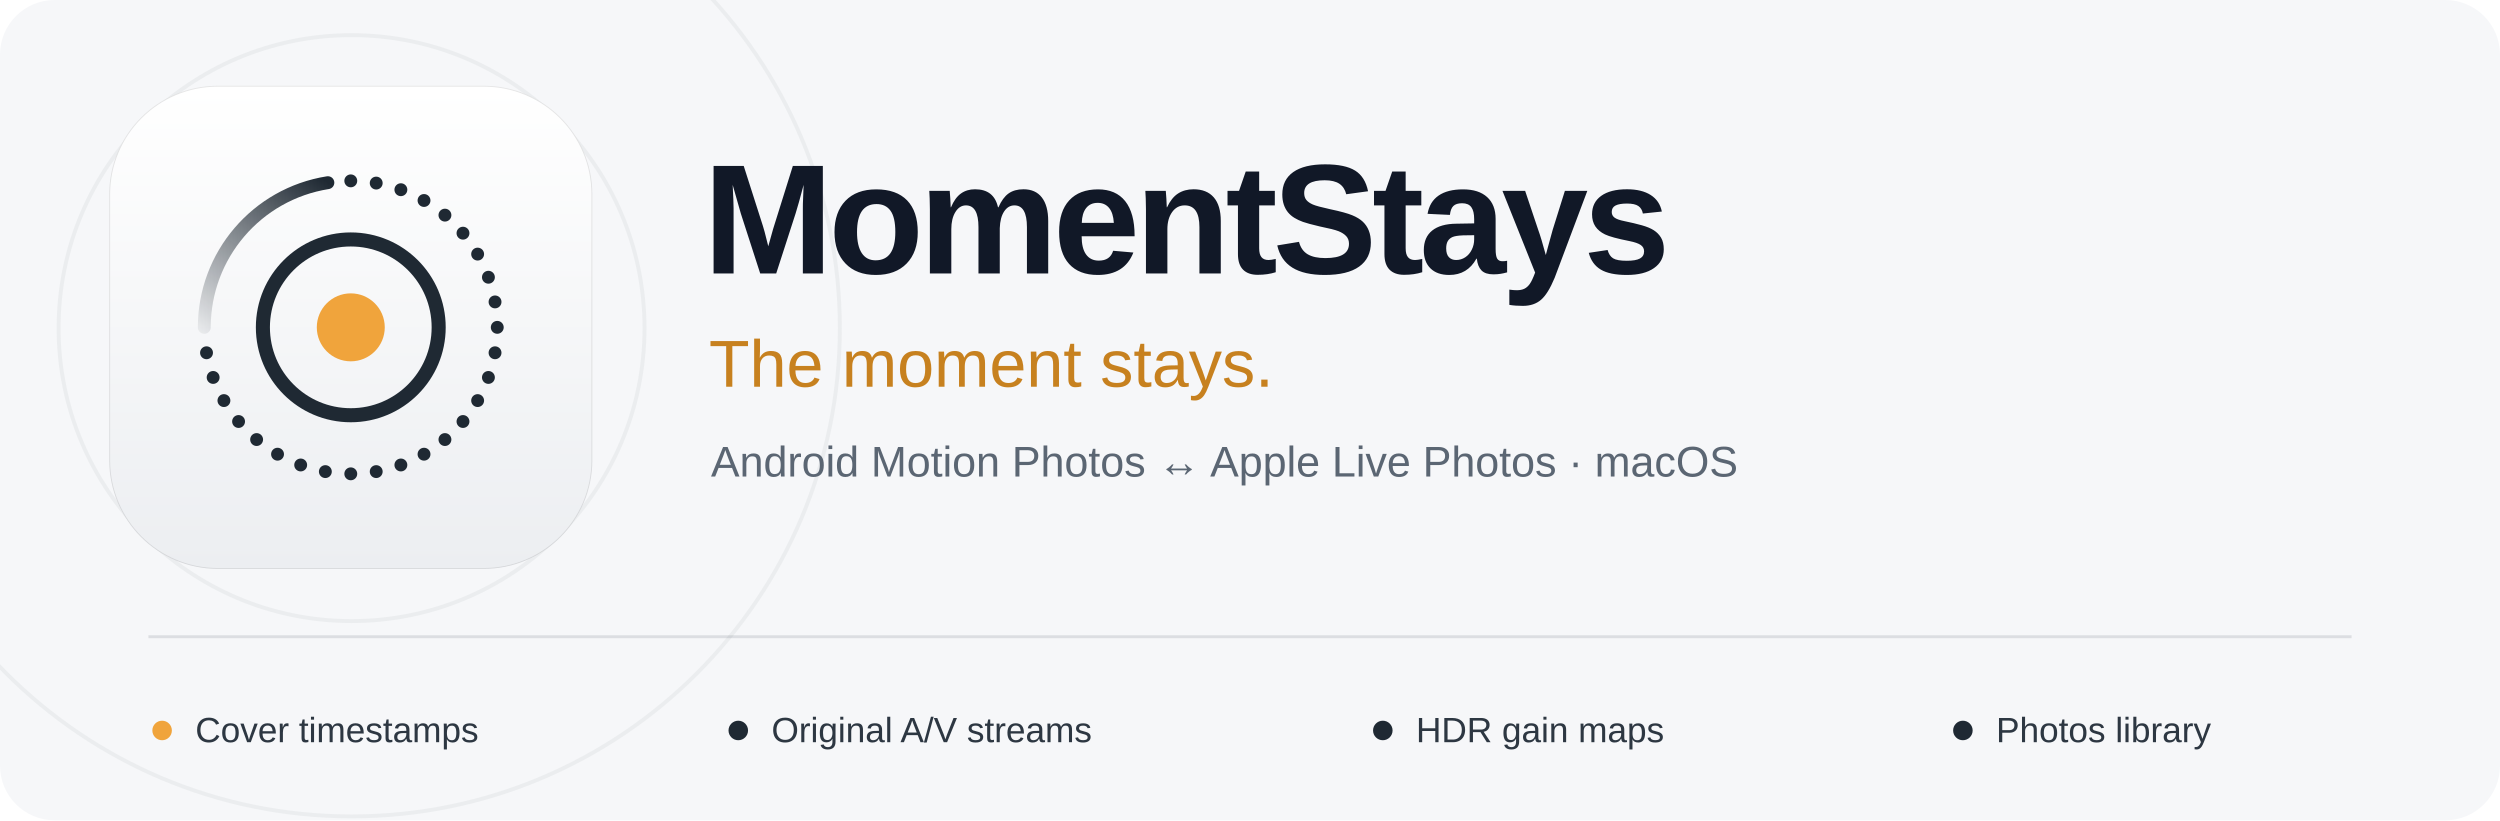
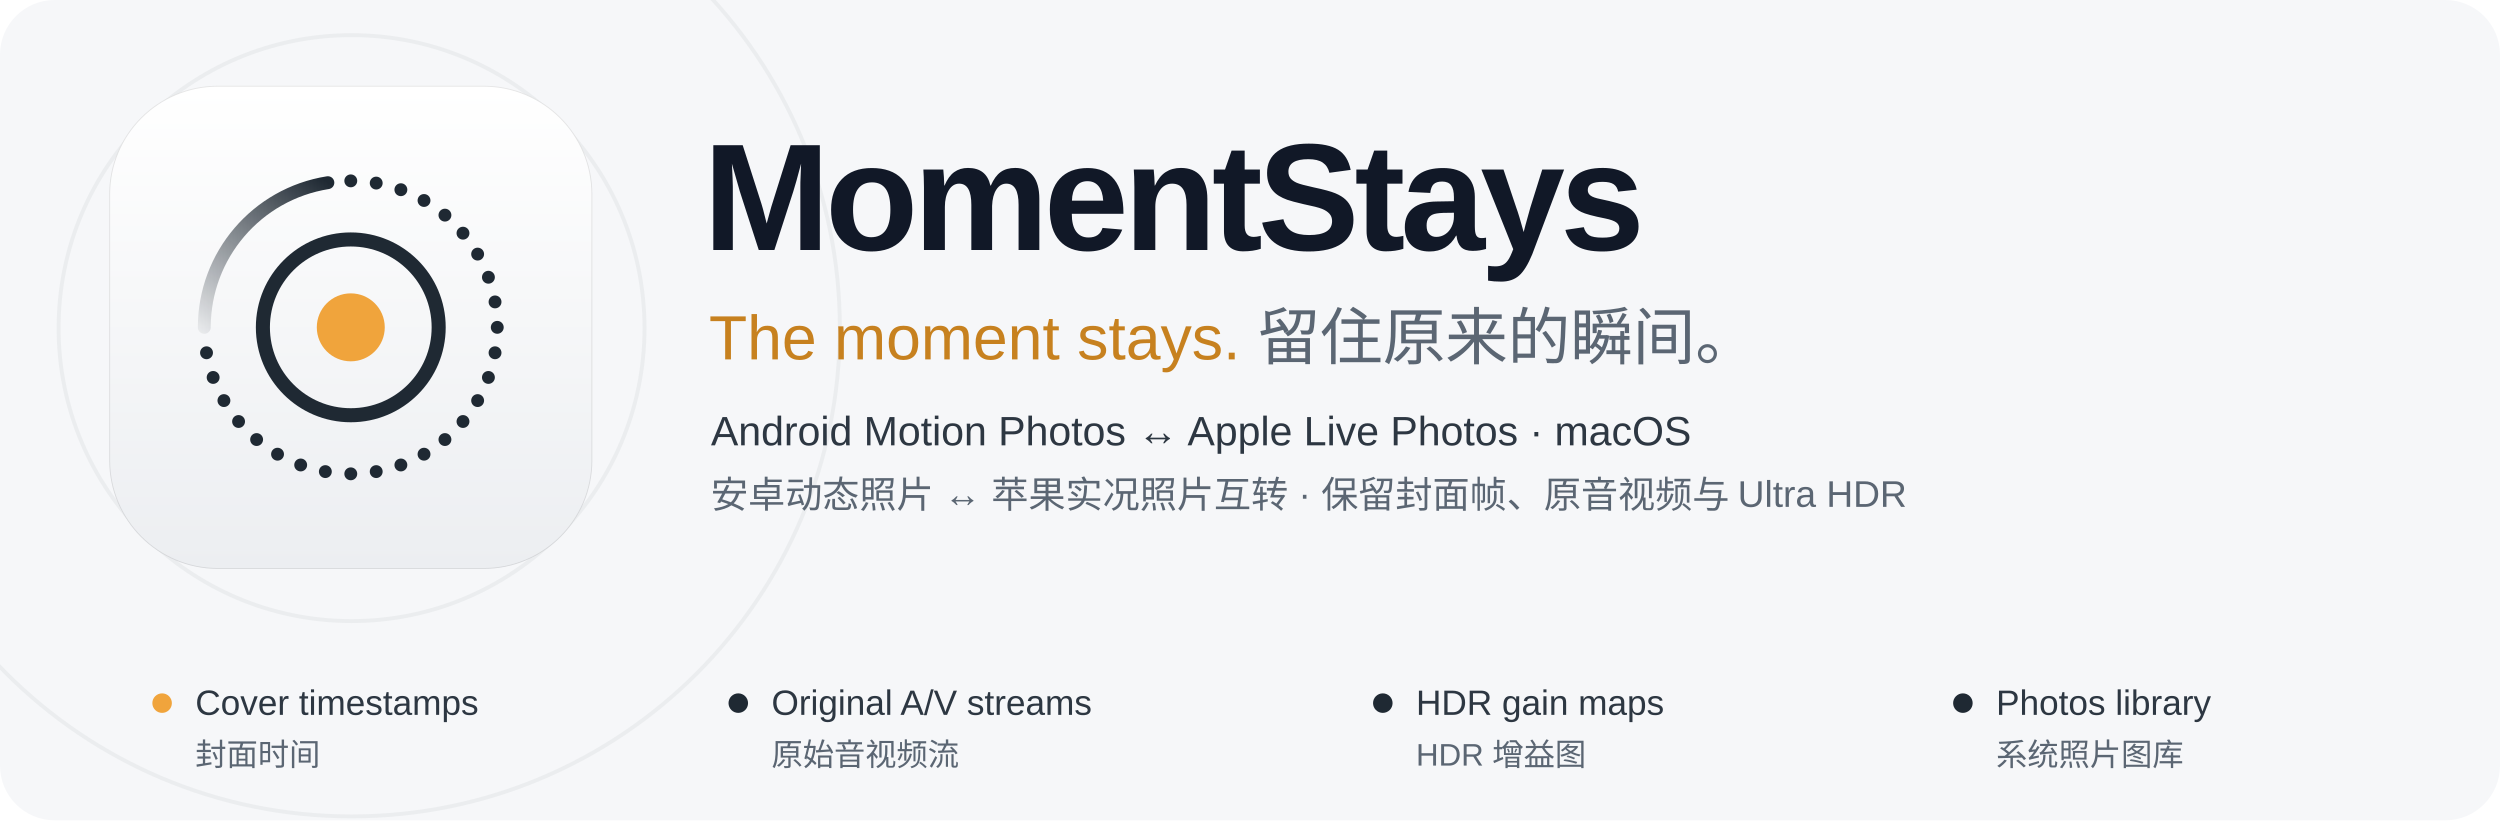
<svg xmlns="http://www.w3.org/2000/svg" width="1280" height="420" viewBox="0 0 1280 420" role="img" aria-labelledby="title desc">
  <style>.bg{fill:#F6F7F9}.ibg1{stop-color:#FFFFFF}.ibg2{stop-color:#ECEEF1}.iedge{stroke:rgba(0,0,0,.10)}.inkf{fill:#1F2933}.inks{stroke:#1F2933}.inkst{stop-color:#1F2933}.core{fill:#F0A43C}.title{fill:#111827}.sub{fill:#C7811F}.muted{fill:#5B6673}.body{fill:#2D3742}.rule{stroke:rgba(31,41,51,.12)}.deco{stroke:rgba(31,41,51,.05)}.dotc{fill:#F0A43C}.doti{fill:#1F2933}@media (prefers-color-scheme: dark){.bg{fill:#141A22}.ibg1{stop-color:#2A3442}.ibg2{stop-color:#141A22}.iedge{stroke:rgba(255,255,255,.08)}.inkf{fill:#F2F4F5}.inks{stroke:#F2F4F5}.inkst{stop-color:#F2F4F5}.core{fill:#F4B860}.title{fill:#F2F4F5}.sub{fill:#F4B860}.muted{fill:#9AA5B1}.body{fill:#D5DBE1}.rule{stroke:rgba(242,244,245,.14)}.deco{stroke:rgba(242,244,245,.04)}.dotc{fill:#F4B860}.doti{fill:#F2F4F5}}</style>
  <defs>
    <linearGradient id="ibg" x1="0" y1="0" x2="0" y2="1">
      <stop offset="0" class="ibg1" />
      <stop offset="1" class="ibg2" />
    </linearGradient>
    <linearGradient id="ibgt" gradientUnits="userSpaceOnUse" x1="262.0" y1="552.0" x2="472.9" y2="265.1">
      <stop offset="0" class="inkst" stop-opacity="0" />
      <stop offset="1" class="inkst" />
    </linearGradient>
    <clipPath id="card">
      <rect width="1280" height="420" rx="28" />
    </clipPath>
  </defs>
  <g clip-path="url(#card)">
    <rect width="1280" height="420" class="bg" />
    <circle cx="180" cy="168" r="250" fill="none" class="deco" stroke-width="2" />
    <circle cx="180" cy="168" r="150" fill="none" class="deco" stroke-width="2" />
  </g>
  <g transform="translate(26 14) scale(.30)">
    <rect x="100" y="100" width="824" height="824" rx="185" fill="url(#ibg)" />
    <rect x="100.5" y="100.5" width="823" height="823" rx="184.5" fill="none" class="iedge" stroke-width="1.5" />
    <path d="M262.0 512.0 A250 250 0 0 1 472.9 265.1" stroke="url(#ibgt)" stroke-width="22" stroke-linecap="round" fill="none" />
    <circle cx="512.0" cy="262.0" r="11" class="inkf" />
    <circle cx="555.4" cy="265.8" r="11" class="inkf" />
    <circle cx="597.5" cy="277.1" r="11" class="inkf" />
    <circle cx="637.0" cy="295.5" r="11" class="inkf" />
    <circle cx="672.7" cy="320.5" r="11" class="inkf" />
    <circle cx="703.5" cy="351.3" r="11" class="inkf" />
    <circle cx="728.5" cy="387.0" r="11" class="inkf" />
    <circle cx="746.9" cy="426.5" r="11" class="inkf" />
    <circle cx="758.2" cy="468.6" r="11" class="inkf" />
    <circle cx="762.0" cy="512.0" r="11" class="inkf" />
    <circle cx="758.2" cy="555.4" r="11" class="inkf" />
    <circle cx="746.9" cy="597.5" r="11" class="inkf" />
    <circle cx="728.5" cy="637.0" r="11" class="inkf" />
    <circle cx="703.5" cy="672.7" r="11" class="inkf" />
    <circle cx="672.7" cy="703.5" r="11" class="inkf" />
    <circle cx="637.0" cy="728.5" r="11" class="inkf" />
    <circle cx="597.5" cy="746.9" r="11" class="inkf" />
    <circle cx="555.4" cy="758.2" r="11" class="inkf" />
    <circle cx="512.0" cy="762.0" r="11" class="inkf" />
    <circle cx="468.6" cy="758.2" r="11" class="inkf" />
    <circle cx="426.5" cy="746.9" r="11" class="inkf" />
    <circle cx="387.0" cy="728.5" r="11" class="inkf" />
    <circle cx="351.3" cy="703.5" r="11" class="inkf" />
    <circle cx="320.5" cy="672.7" r="11" class="inkf" />
    <circle cx="295.5" cy="637.0" r="11" class="inkf" />
    <circle cx="277.1" cy="597.5" r="11" class="inkf" />
    <circle cx="265.8" cy="555.4" r="11" class="inkf" />
    <circle cx="512" cy="512" r="150" fill="none" class="inks" stroke-width="24" />
    <circle cx="512" cy="512" r="58" class="core" />
  </g>
  <g font-family="-apple-system, BlinkMacSystemFont, 'SF Pro Display', 'PingFang SC', 'Noto Sans SC', 'Segoe UI', Arial, sans-serif">
-     <text x="360" y="140" font-size="80" font-weight="700" letter-spacing="-2.5" class="title">MomentStays</text>
-     <text x="363" y="198" font-size="34" font-weight="500" class="sub">The moment stays.</text>
-     <text x="364" y="244" font-size="22" class="muted">Android Motion Photos ↔ Apple Live Photos · macOS</text>
-     <path d="M76 326 H1204" class="rule" stroke-width="1.5" />
-     <g font-size="18" class="body">
-       <circle cx="83" cy="374" r="5" class="dotc" />
-       <text x="100" y="380">Cover timestamps</text>
-       <circle cx="378" cy="374" r="5" class="doti" />
-       <text x="395" y="380">Original A/V streams</text>
-       <circle cx="708" cy="374" r="5" class="doti" />
-       <text x="725" y="380">HDR gain maps</text>
-       <circle cx="1005" cy="374" r="5" class="doti" />
-       <text x="1022" y="380">Photos library</text>
+     <text x="360" y="128" font-size="78" font-weight="700" letter-spacing="-2.5" class="title">MomentStays</text>
+     <text x="363" y="184" font-size="32" font-weight="500" class="sub">The moment stays. <tspan class="muted" font-weight="400">留住原来的瞬间。</tspan>
+     </text>
+     <text x="364" y="228" font-size="21" class="body">Android Motion Photos ↔ Apple Live Photos · macOS</text>
+     <text x="364" y="260" font-size="19" class="muted">安卓动态照片 ↔ 苹果实况照片互转 · 保留封面帧、原音视频与 Ultra HDR</text>
+     <g font-size="18">
+       <circle cx="83" cy="360" r="5" class="dotc" />
+       <text x="100" y="366" class="body">Cover timestamps</text>
+       <text x="100" y="392" font-size="16" class="muted">封面时间</text>
+       <circle cx="378" cy="360" r="5" class="doti" />
+       <text x="395" y="366" class="body">Original A/V streams</text>
+       <text x="395" y="392" font-size="16" class="muted">原始音视频流</text>
+       <circle cx="708" cy="360" r="5" class="doti" />
+       <text x="725" y="366" class="body">HDR gain maps</text>
+       <text x="725" y="392" font-size="16" class="muted">HDR 增益图</text>
+       <circle cx="1005" cy="360" r="5" class="doti" />
+       <text x="1022" y="366" class="body">Photos library</text>
+       <text x="1022" y="392" font-size="16" class="muted">系统照片图库</text>
    </g>
  </g>
</svg>
